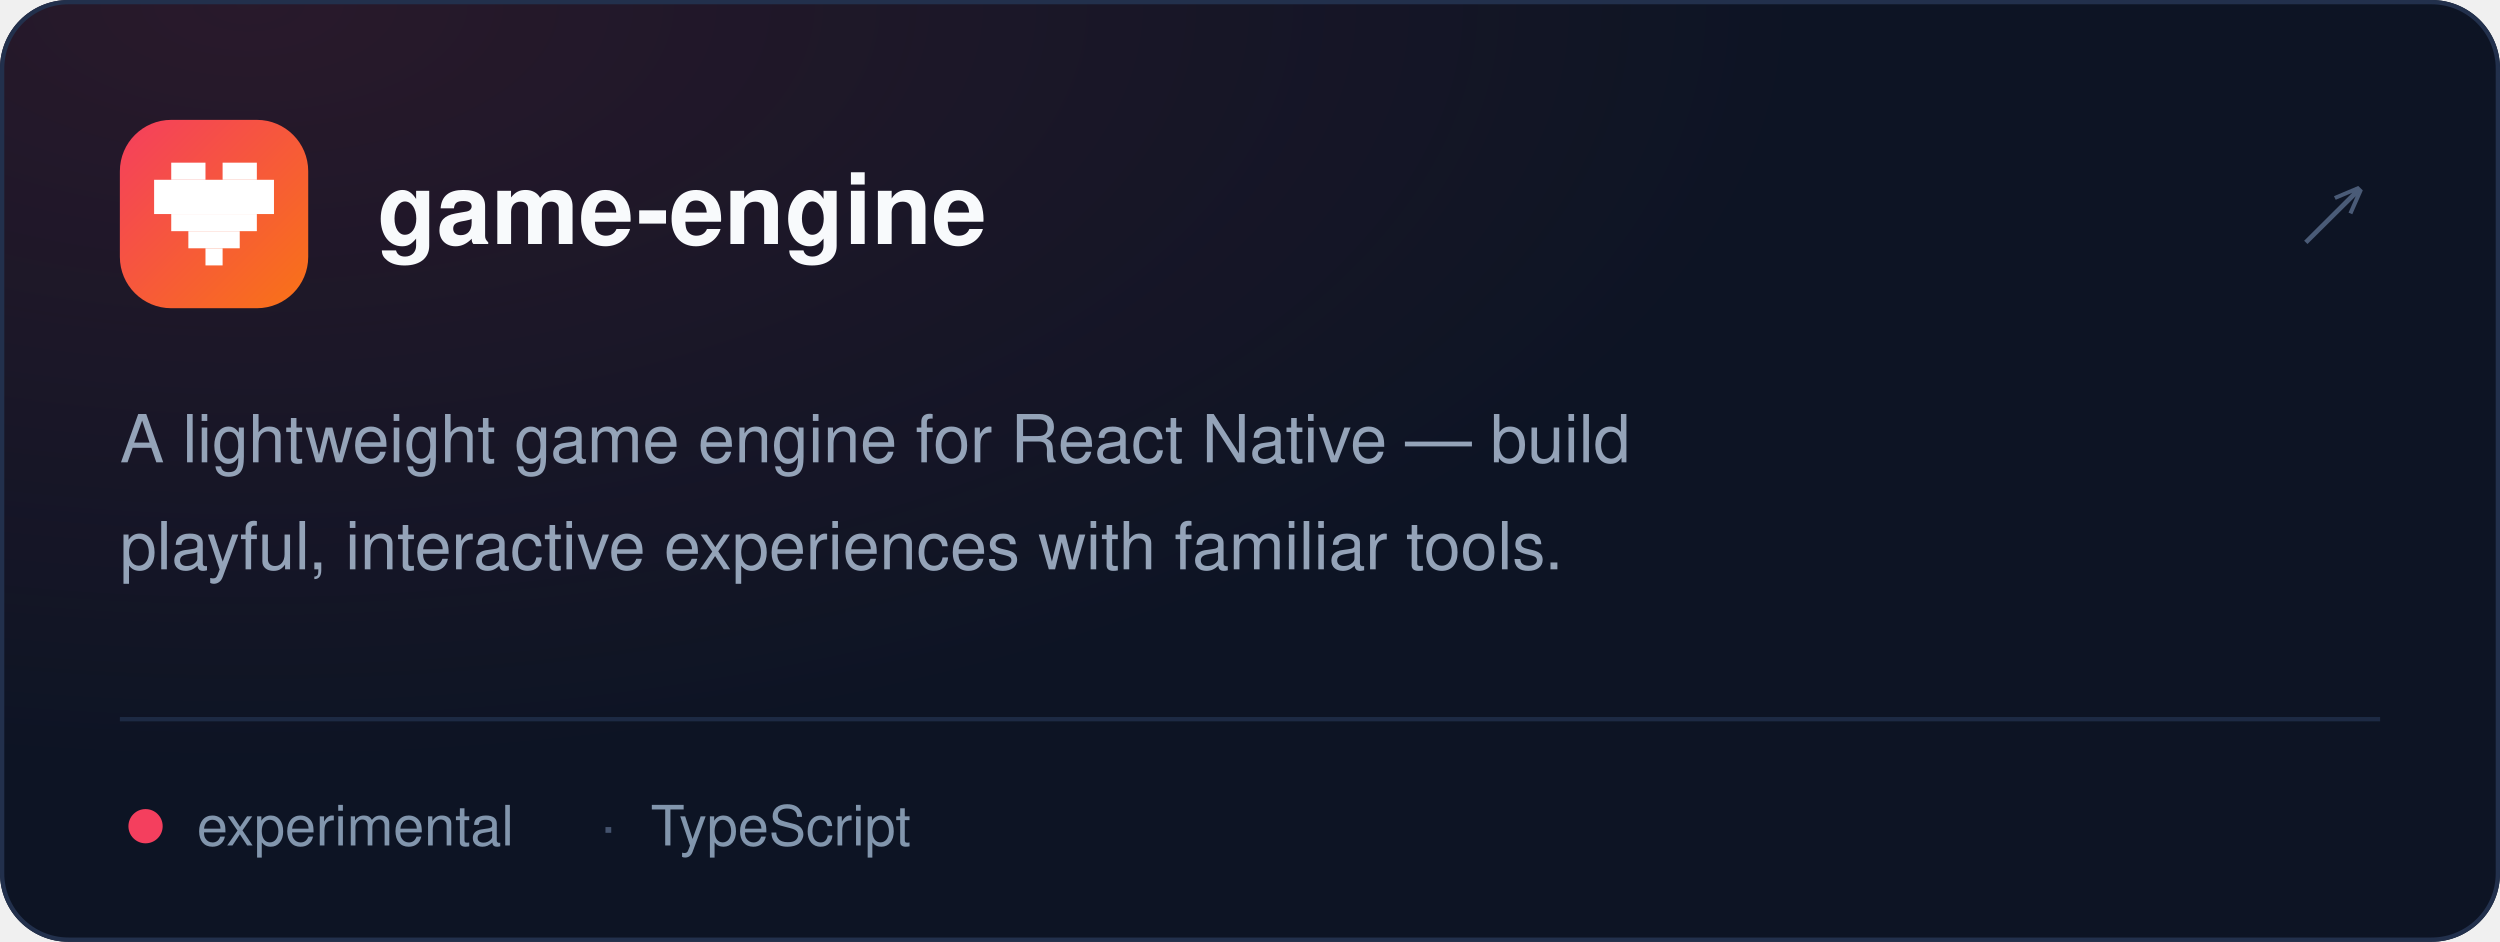
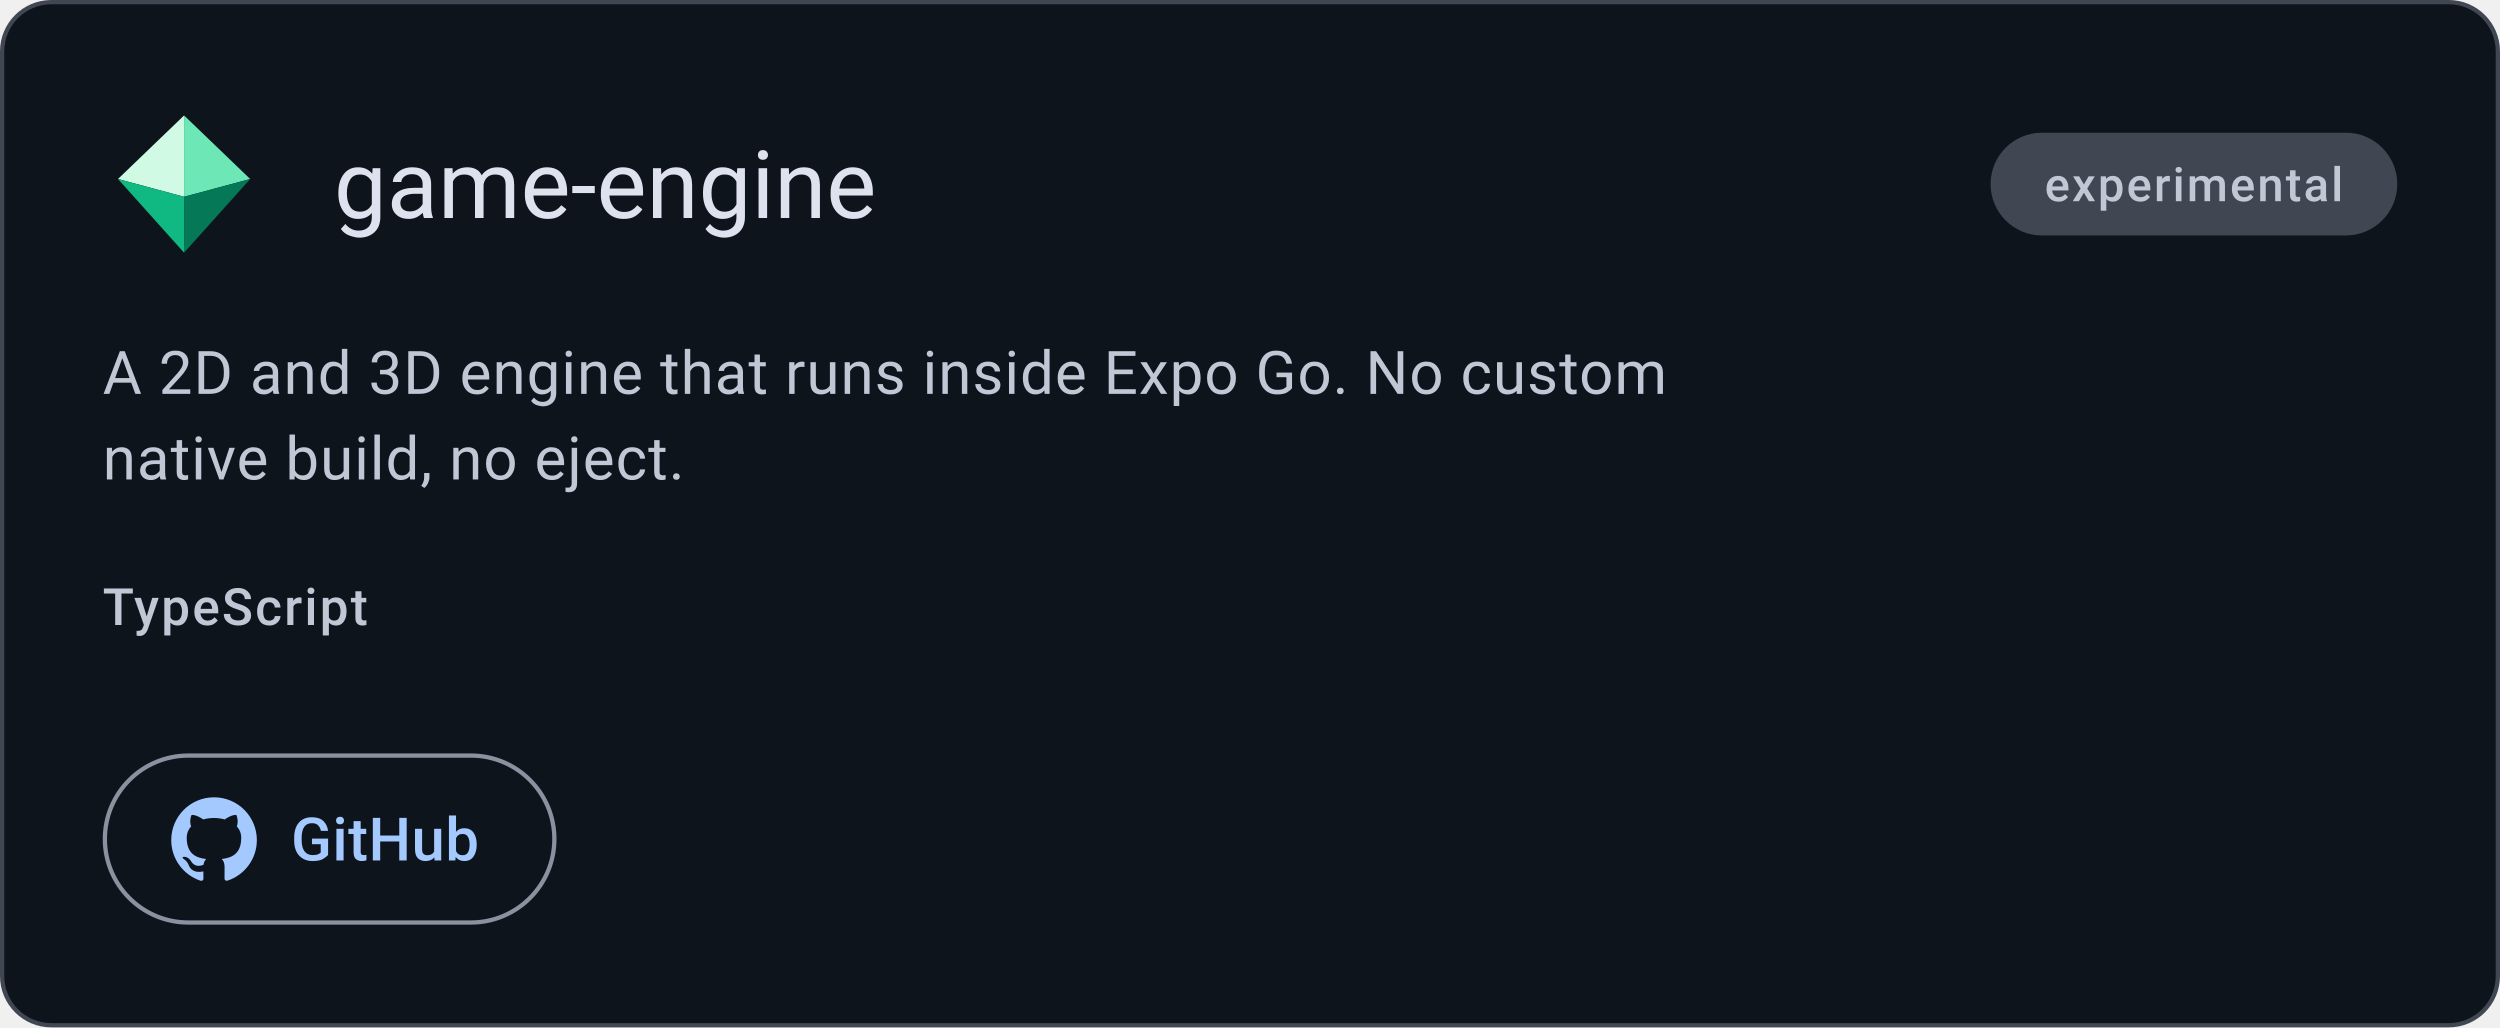
- <svg xmlns="http://www.w3.org/2000/svg" width="584" height="220" viewBox="0 0 584 220" fill="none" role="img" aria-label="game-engine — a lightweight game engine for React Native">
-   <defs>
-     <linearGradient id="icon" x1="0" y1="0" x2="1" y2="1">
-       <stop offset="0%" stop-color="#F43F5E" />
-       <stop offset="100%" stop-color="#F97316" />
-     </linearGradient>
-     <radialGradient id="glow" cx="50%" cy="50%" r="50%">
-       <stop offset="0%" stop-color="#F43F5E" stop-opacity="0.12" />
-       <stop offset="100%" stop-color="#F43F5E" stop-opacity="0" />
-     </radialGradient>
-     <clipPath id="frame">
-       <rect width="584" height="220" rx="16" />
-     </clipPath>
-   </defs>
-   <g clip-path="url(#frame)">
-     <rect width="584" height="220" fill="#0D1424" />
-     <ellipse cx="60" cy="0" rx="360" ry="180" fill="url(#glow)" />
+ <svg xmlns="http://www.w3.org/2000/svg" width="584" height="240" viewBox="0 0 584 240" fill="none" role="img" aria-label="game-engine — a 2D and 3D engine that runs inside Expo Go">
+   <rect x="0.5" y="0.5" width="583" height="239" rx="11.5" fill="#0e141c" stroke="#404753" />
+   <g transform="translate(24 24) scale(0.59375)">
+     <g>
+       <path d="M 32 5 L 6 30 L 32 37 Z" fill="#d1fae5" />
+       <path d="M 32 5 L 32 37 L 58 30 Z" fill="#6ee7b7" />
+       <path d="M 6 30 L 32 59 L 32 37 Z" fill="#10b981" />
+       <path d="M 32 37 L 32 59 L 58 30 Z" fill="#047857" />
+     </g>
  </g>
-   <rect x="0.5" y="0.5" width="583" height="219" rx="15.5" stroke="#22304C" />
-   <rect x="28" y="28" width="44" height="44" rx="12" fill="url(#icon)" />
-   <g fill="#FFFFFF">
-     <rect x="40" y="38" width="8" height="4" />
-     <rect x="52" y="38" width="8" height="4" />
-     <rect x="36" y="42" width="28" height="8" />
-     <rect x="40" y="50" width="20" height="4" />
-     <rect x="44" y="54" width="12" height="4" />
-     <rect x="48" y="58" width="4" height="4" />
+   <text x="78" y="50.92" font-family="-apple-system, BlinkMacSystemFont, 'Segoe UI', Roboto, Helvetica, Arial, sans-serif" font-size="22" font-weight="400" fill="#dee2ee">game-engine</text>
+   <rect x="465" y="31" width="95" height="24" rx="12" fill="#404753" />
+   <text x="512.5" y="47" text-anchor="middle" font-family="-apple-system, BlinkMacSystemFont, 'Segoe UI', Roboto, Helvetica, Arial, sans-serif" font-size="11" font-weight="500" letter-spacing="0.5" fill="#c0c7d5">experimental</text>
+   <text font-family="-apple-system, BlinkMacSystemFont, 'Segoe UI', Roboto, Helvetica, Arial, sans-serif" font-size="14" letter-spacing="0.25" fill="#c0c7d5">
+     <tspan x="24" y="92">A 2D and 3D engine that runs inside Expo Go. No custom</tspan>
+     <tspan x="24" y="112">native build, no eject.</tspan>
+   </text>
+   <text x="24" y="146" font-family="-apple-system, BlinkMacSystemFont, 'Segoe UI', Roboto, Helvetica, Arial, sans-serif" font-size="12" font-weight="500" letter-spacing="0.5" fill="#c0c7d5">TypeScript</text>
+   <rect x="24.5" y="176.5" width="105" height="39" rx="19.5" fill="none" stroke="#8a919f" />
+   <g transform="translate(40 186) scale(0.83333)">
+     <path d="M12 .297c-6.63 0-12 5.373-12 12 0 5.303 3.438 9.8 8.205 11.385.6.113.82-.258.82-.577 0-.285-.01-1.04-.015-2.04-3.338.724-4.042-1.61-4.042-1.61C4.422 18.07 3.633 17.7 3.633 17.7c-1.087-.744.084-.729.084-.729 1.205.084 1.838 1.236 1.838 1.236 1.07 1.835 2.809 1.305 3.495.998.108-.776.417-1.305.76-1.605-2.665-.3-5.466-1.332-5.466-5.93 0-1.31.465-2.38 1.235-3.22-.135-.303-.54-1.523.105-3.176 0 0 1.005-.322 3.3 1.23.96-.267 1.98-.399 3-.405 1.02.006 2.04.138 3 .405 2.28-1.552 3.285-1.23 3.285-1.23.645 1.653.24 2.873.12 3.176.765.84 1.23 1.91 1.23 3.22 0 4.61-2.805 5.625-5.475 5.92.42.36.81 1.096.81 2.22 0 1.606-.015 2.896-.015 3.286 0 .315.21.69.825.57C20.565 22.092 24 17.592 24 12.297c0-6.627-5.373-12-12-12" fill="#a4c9ff" />
  </g>
-   <text x="88" y="57" font-family="-apple-system, 'Segoe UI', Helvetica, Arial, sans-serif" font-size="23" font-weight="700" fill="#F8FAFC">game-engine</text>
-   <text x="552" y="56" text-anchor="end" font-family="-apple-system, 'Segoe UI', Helvetica, Arial, sans-serif" font-size="19" fill="#4A5B77">↗</text>
-   <text font-family="-apple-system, 'Segoe UI', Helvetica, Arial, sans-serif" font-size="15.5" fill="#94A3B8">
-     <tspan x="28" y="108">A lightweight game engine for React Native — build</tspan>
-     <tspan x="28" y="133">playful, interactive experiences with familiar tools.</tspan>
-   </text>
-   <line x1="28" y1="168" x2="556" y2="168" stroke="#1D2A44" />
-   <g font-family="-apple-system, 'Segoe UI', Helvetica, Arial, sans-serif" font-size="13" fill="#8296AD">
-     <circle cx="34" cy="193" r="4" fill="#F43F5E" />
-     <text x="46" y="197.5">experimental</text>
-     <text x="140" y="197.5" fill="#44536E">·</text>
-     <text x="152" y="197.5">TypeScript</text>
-   </g>
+   <text x="68" y="201" font-family="-apple-system, BlinkMacSystemFont, 'Segoe UI', Roboto, Helvetica, Arial, sans-serif" font-size="14" font-weight="500" letter-spacing="0.1" fill="#a4c9ff">GitHub</text>
</svg>
